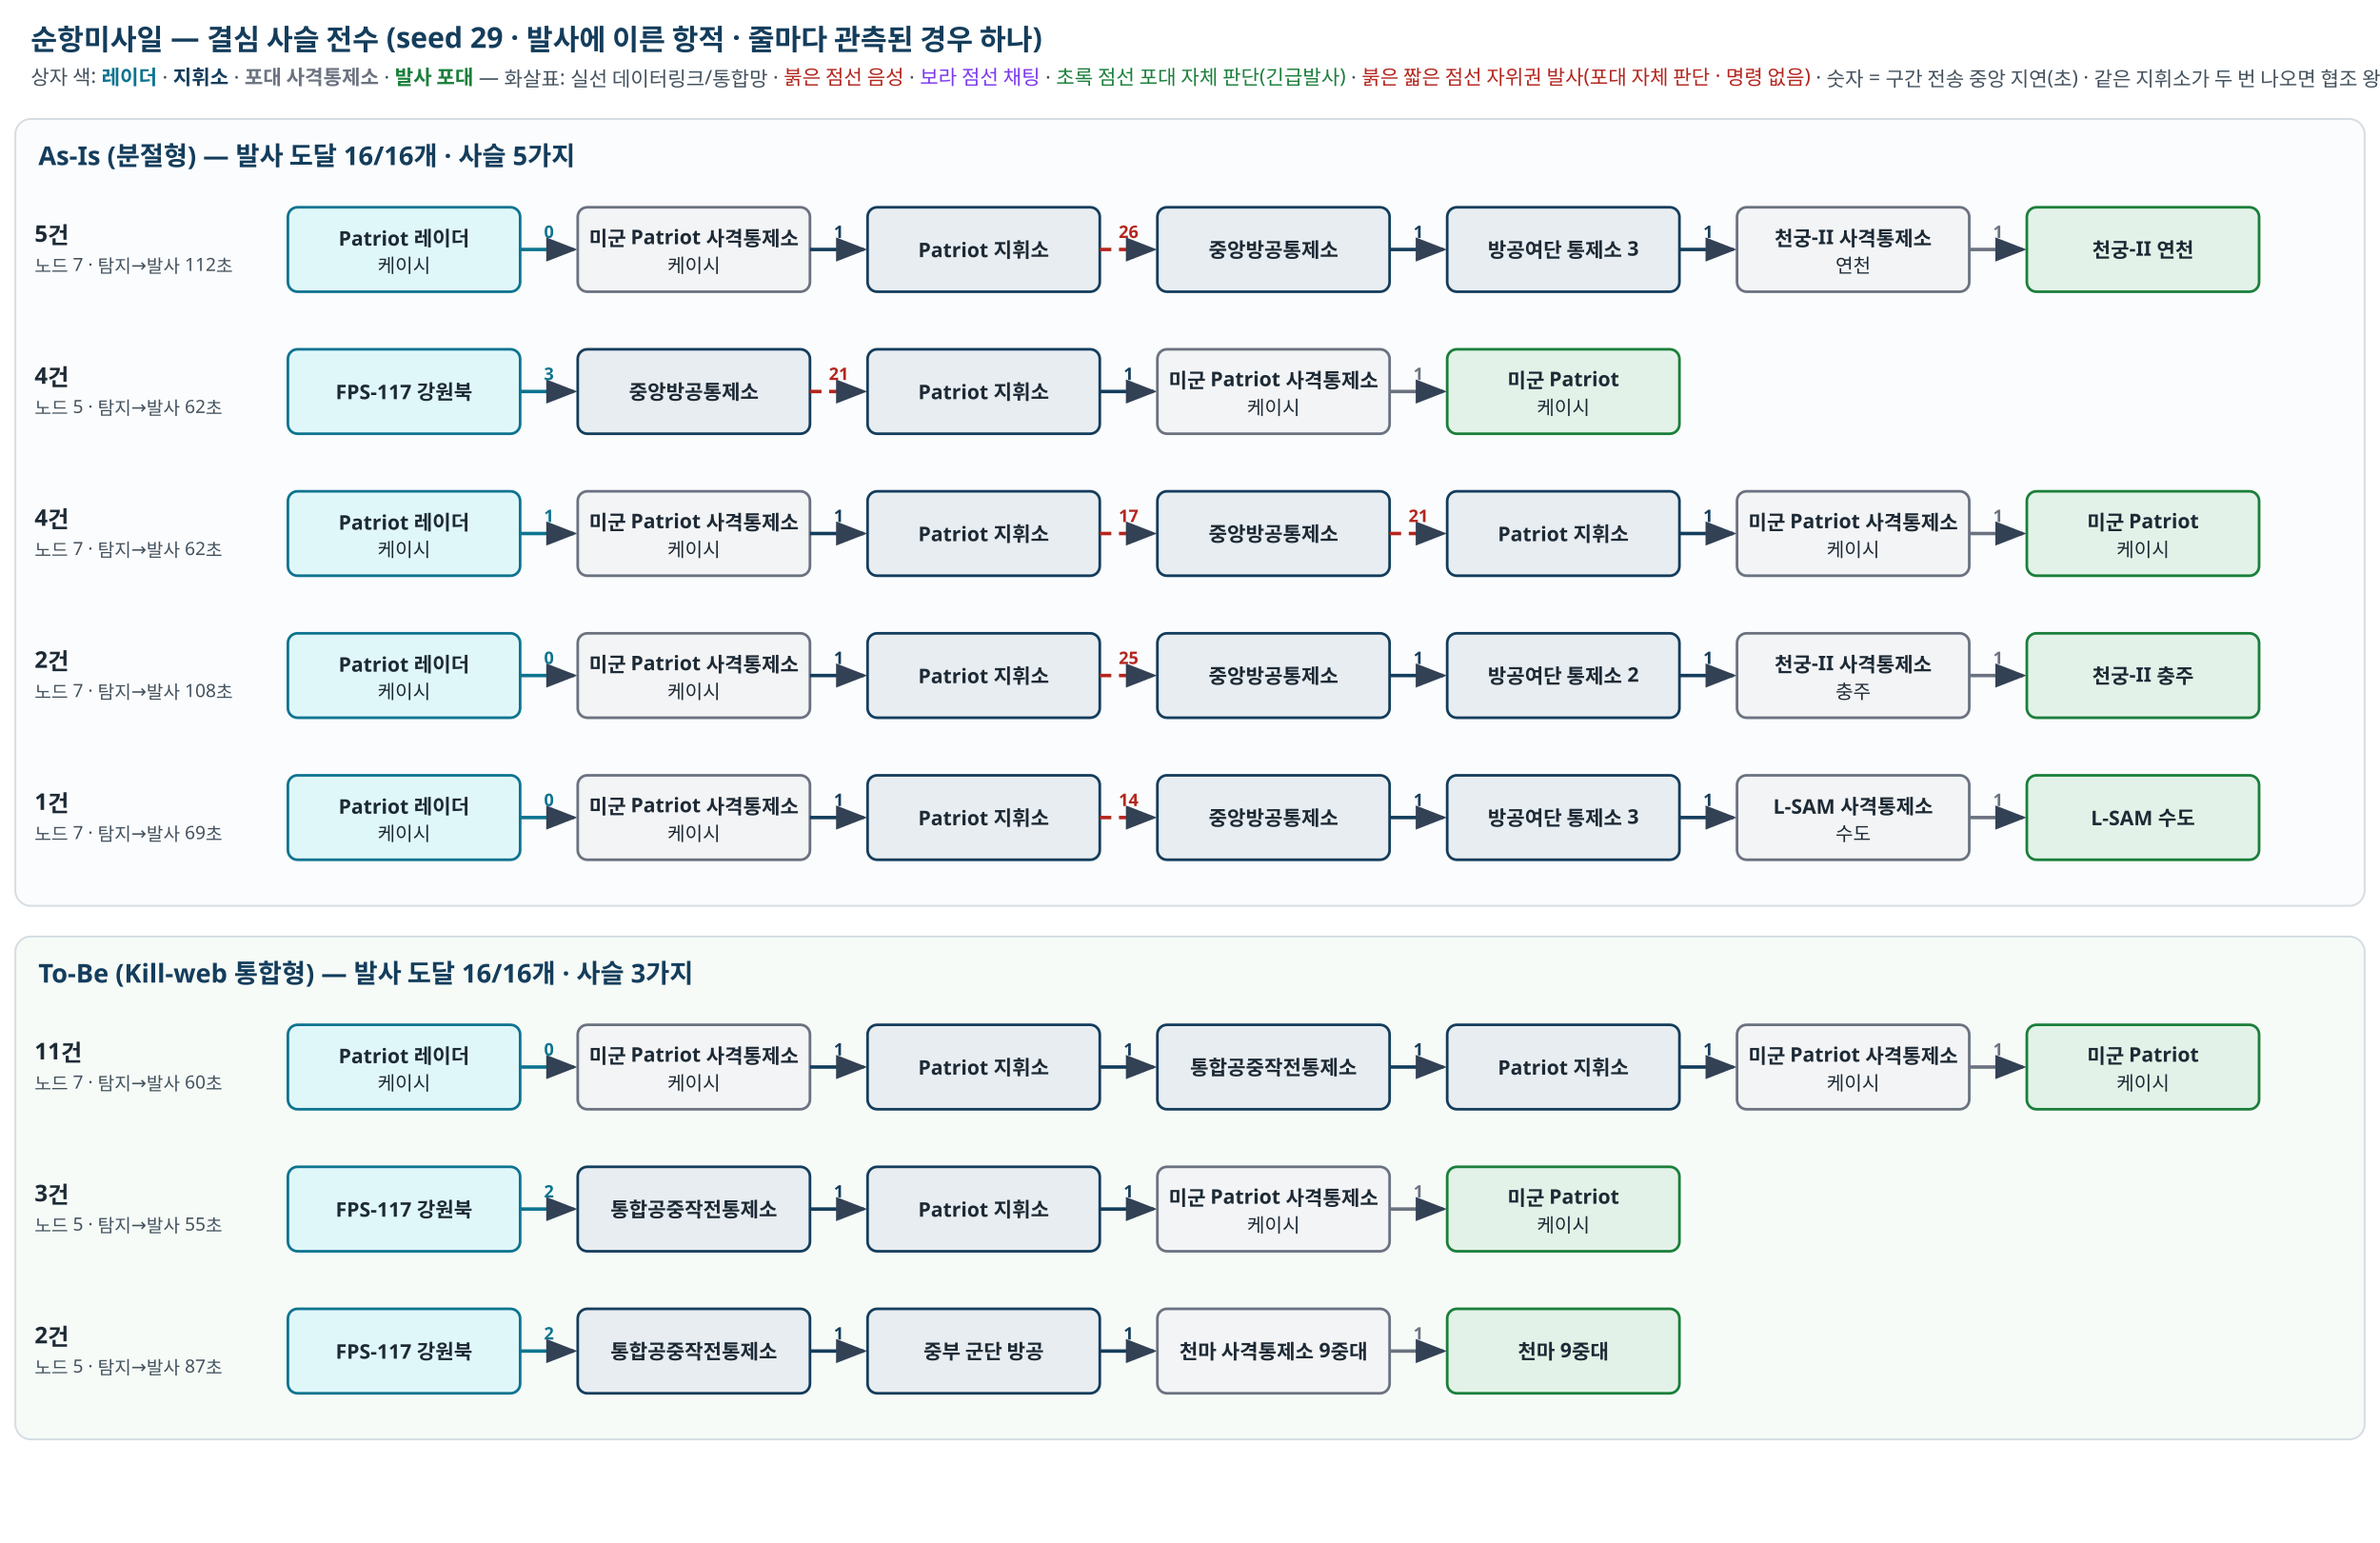
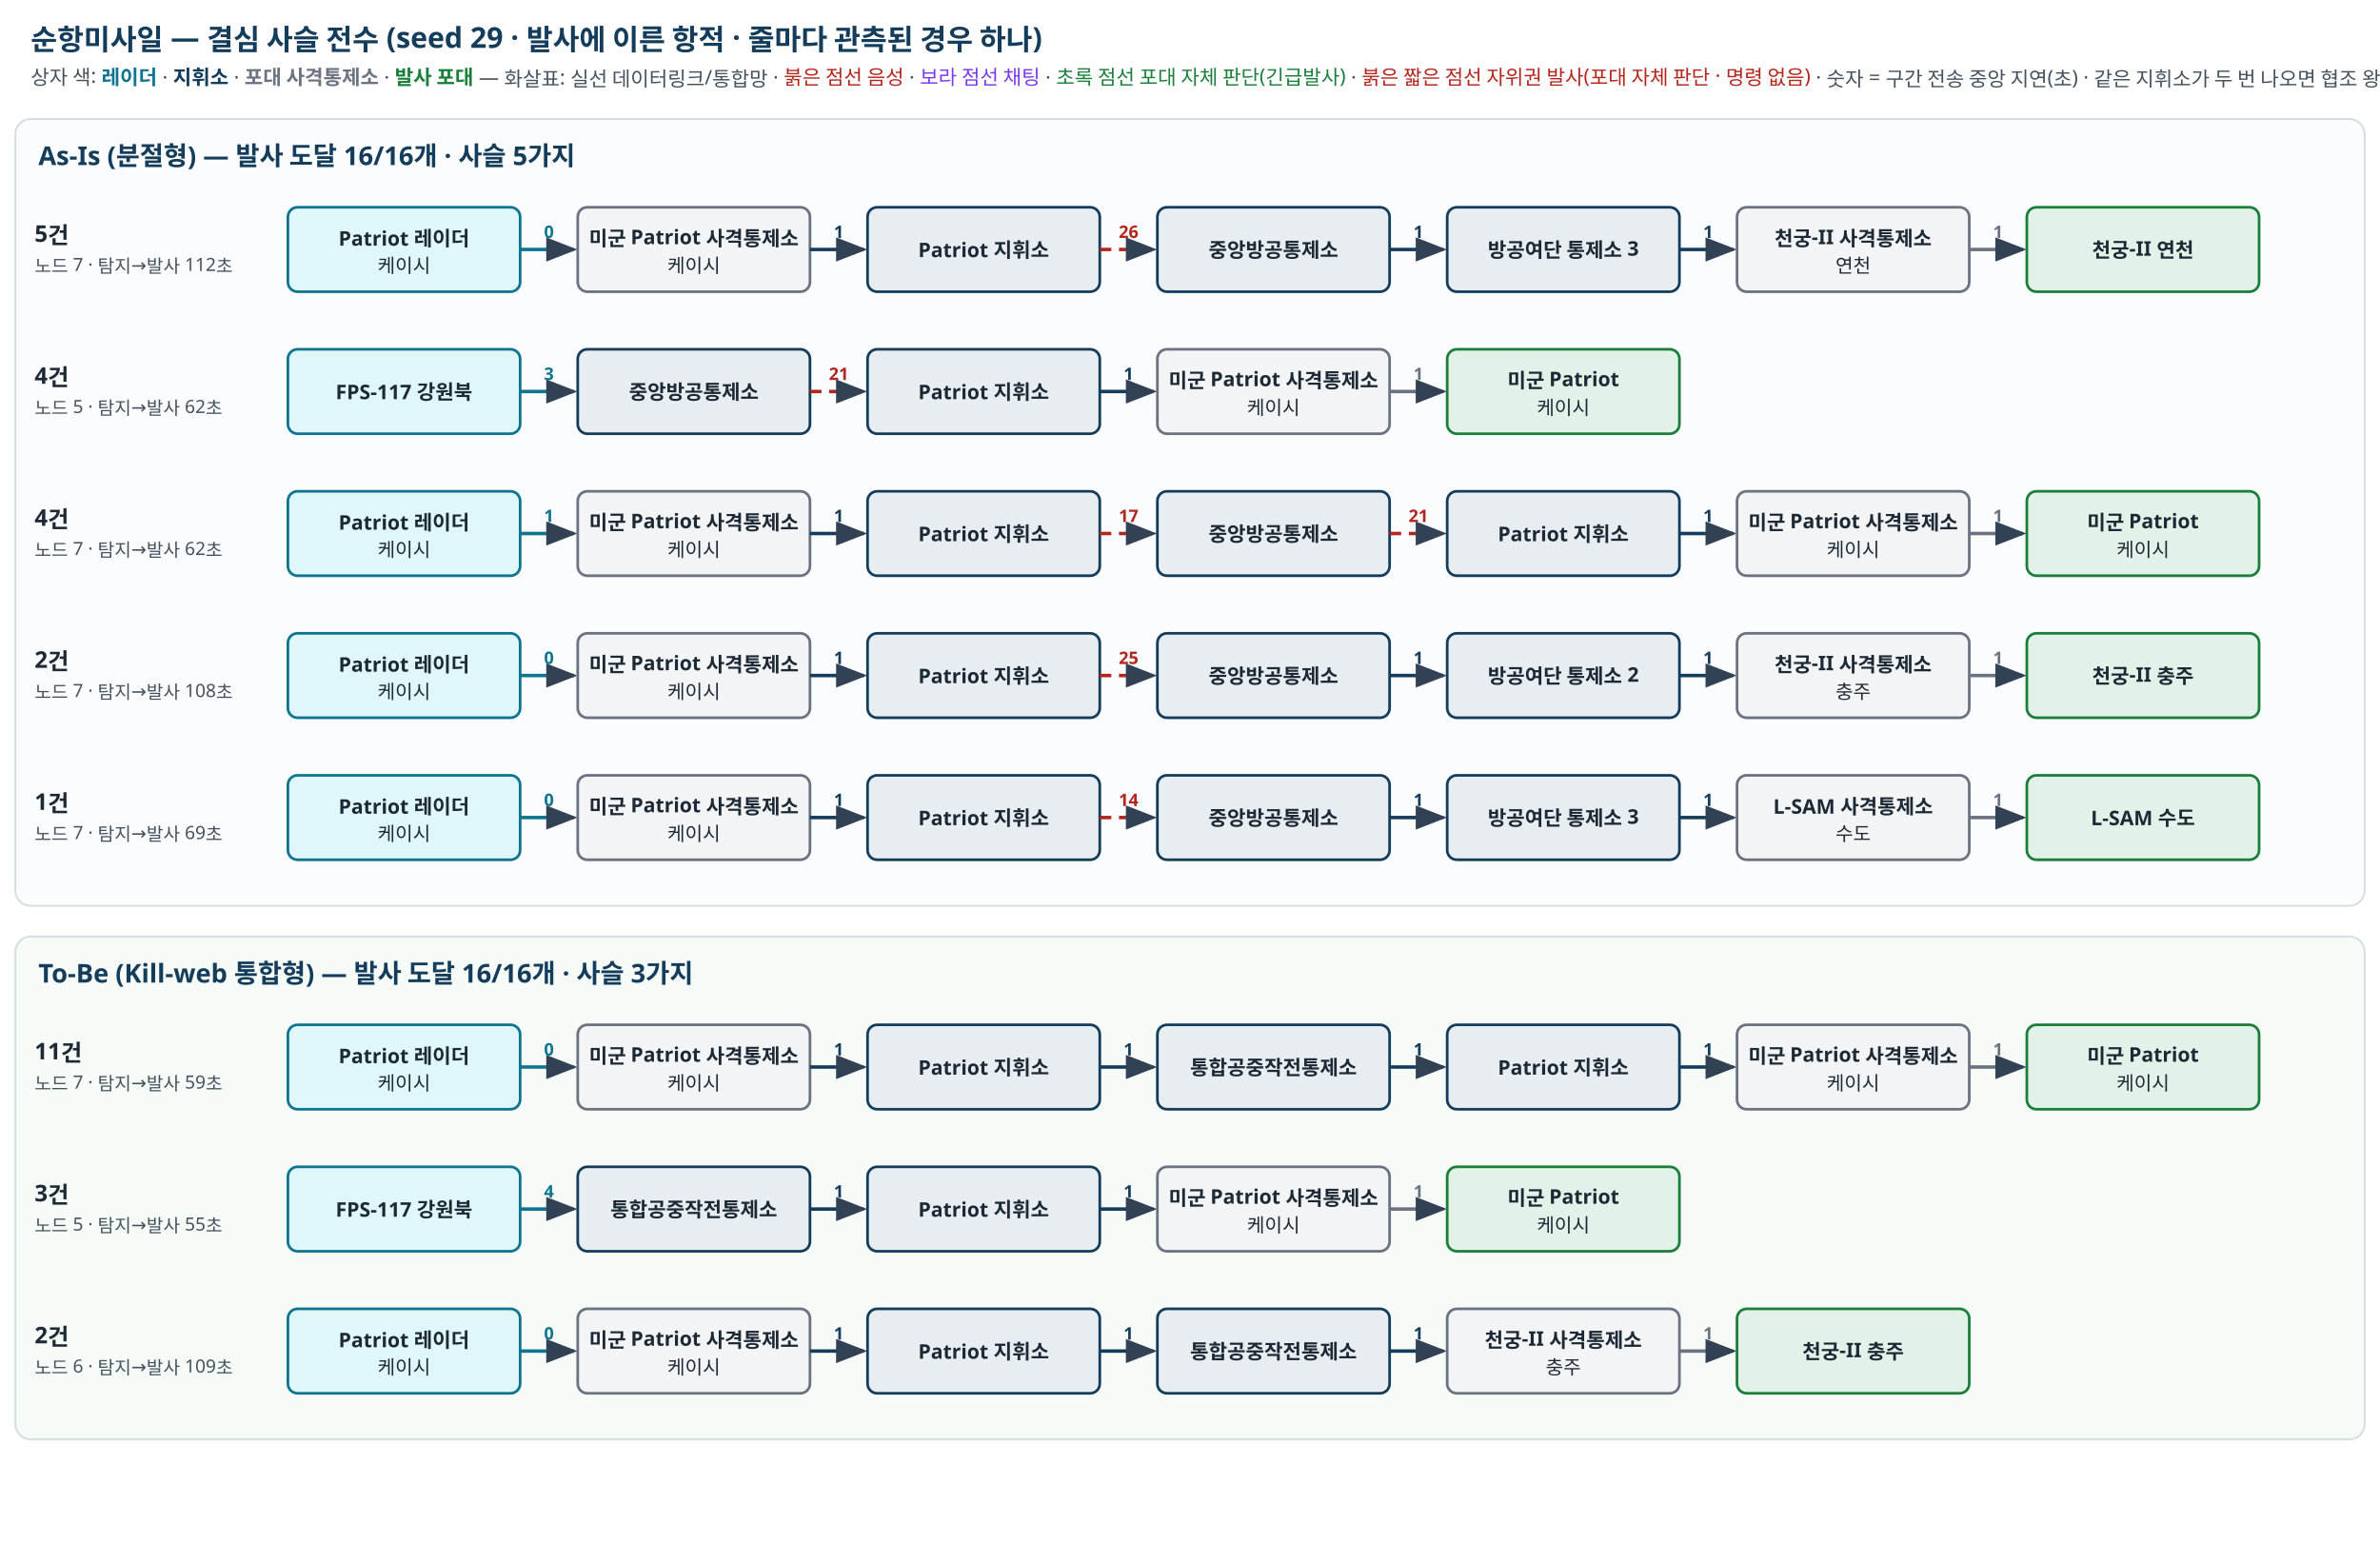
<svg xmlns="http://www.w3.org/2000/svg" width="1240" height="804" viewBox="0 0 1240 804" font-family="Apple SD Gothic Neo, Noto Sans KR, Malgun Gothic, WenQuanYi Zen Hei, sans-serif">
  <defs>
    <marker id="ah" markerWidth="9" markerHeight="7" refX="8" refY="3.5" orient="auto">
      <path d="M0,0 L9,3.5 L0,7 z" fill="#334155" />
    </marker>
  </defs>
  <rect width="1240" height="804" fill="#fff" />
  <text x="16" y="26" font-size="15" font-weight="700" fill="#143d5c">순항미사일 — 결심 사슬 전수 (seed 29 · 발사에 이른 항적 · 줄마다 관측된 경우 하나)</text>
  <text x="16" y="44" font-size="10.5" fill="#44525e">상자 색: <tspan fill="#0e7490" font-weight="700">레이더</tspan> · <tspan fill="#143d5c" font-weight="700">지휘소</tspan> · <tspan fill="#6b7280" font-weight="700">포대 사격통제소</tspan> · <tspan fill="#1b7f3b" font-weight="700">발사 포대</tspan>  —  화살표: 실선 데이터링크/통합망 · <tspan fill="#b3261e">붉은 점선 음성</tspan> · <tspan fill="#7c3aed">보라 점선 채팅</tspan> · <tspan fill="#1b7f3b">초록 점선 포대 자체 판단(긴급발사)</tspan> · <tspan fill="#b3261e">붉은 짧은 점선 자위권 발사(포대 자체 판단 · 명령 없음)</tspan> · 숫자 = 구간 전송 중앙 지연(초) · 같은 지휘소가 두 번 나오면 협조 왕복</text>
  <rect x="8" y="62" width="1224" height="410" rx="8" fill="#fbfcfd" stroke="#d6dde3" />
  <text x="20" y="86" font-size="13.5" font-weight="700" fill="#143d5c">As-Is (분절형) — 발사 도달 16/16개 · 사슬 5가지</text>
  <text x="18" y="126.0" font-size="12" font-weight="700" fill="#1d2a35">5건</text>
  <text x="18" y="142.0" font-size="9.5" fill="#44525e">노드 7 · 탐지→발사 112초</text>
  <rect x="150" y="108" width="121" height="44" rx="5" fill="#e0f7fa" stroke="#0e7490" stroke-width="1.4" />
  <text x="210.5" y="128.0" text-anchor="middle" font-size="10.5" font-weight="700" fill="#1d2a35">Patriot 레이더</text>
  <text x="210.5" y="142.0" text-anchor="middle" font-size="10" fill="#1d2a35">케이시</text>
  <line x1="271" y1="130.0" x2="299" y2="130.0" stroke="#0e7490" stroke-width="1.8" marker-end="url(#ah)" />
  <text x="286.0" y="124.0" text-anchor="middle" font-size="9" fill="#0e7490" font-weight="700">0</text>
  <rect x="301" y="108" width="121" height="44" rx="5" fill="#f3f4f6" stroke="#6b7280" stroke-width="1.4" />
  <text x="361.5" y="128.0" text-anchor="middle" font-size="10.5" font-weight="700" fill="#1d2a35">미군 Patriot 사격통제소</text>
  <text x="361.5" y="142.0" text-anchor="middle" font-size="10" fill="#1d2a35">케이시</text>
  <line x1="422" y1="130.0" x2="450" y2="130.0" stroke="#143d5c" stroke-width="1.8" marker-end="url(#ah)" />
  <text x="437.0" y="124.0" text-anchor="middle" font-size="9" fill="#143d5c" font-weight="700">1</text>
  <rect x="452" y="108" width="121" height="44" rx="5" fill="#e8edf1" stroke="#143d5c" stroke-width="1.4" />
  <text x="512.5" y="134.0" text-anchor="middle" font-size="10.5" font-weight="700" fill="#1d2a35">Patriot 지휘소</text>
  <line x1="573" y1="130.0" x2="601" y2="130.0" stroke="#b3261e" stroke-width="1.8" stroke-dasharray="6 4" marker-end="url(#ah)" />
  <text x="588.0" y="124.0" text-anchor="middle" font-size="9" fill="#b3261e" font-weight="700">26</text>
  <rect x="603" y="108" width="121" height="44" rx="5" fill="#e8edf1" stroke="#143d5c" stroke-width="1.4" />
  <text x="663.5" y="134.0" text-anchor="middle" font-size="10.5" font-weight="700" fill="#1d2a35">중앙방공통제소</text>
  <line x1="724" y1="130.0" x2="752" y2="130.0" stroke="#143d5c" stroke-width="1.8" marker-end="url(#ah)" />
  <text x="739.0" y="124.0" text-anchor="middle" font-size="9" fill="#143d5c" font-weight="700">1</text>
  <rect x="754" y="108" width="121" height="44" rx="5" fill="#e8edf1" stroke="#143d5c" stroke-width="1.4" />
  <text x="814.5" y="134.0" text-anchor="middle" font-size="10.5" font-weight="700" fill="#1d2a35">방공여단 통제소 3</text>
  <line x1="875" y1="130.0" x2="903" y2="130.0" stroke="#143d5c" stroke-width="1.8" marker-end="url(#ah)" />
  <text x="890.0" y="124.0" text-anchor="middle" font-size="9" fill="#143d5c" font-weight="700">1</text>
  <rect x="905" y="108" width="121" height="44" rx="5" fill="#f3f4f6" stroke="#6b7280" stroke-width="1.4" />
  <text x="965.5" y="128.0" text-anchor="middle" font-size="10.5" font-weight="700" fill="#1d2a35">천궁-II 사격통제소</text>
  <text x="965.5" y="142.0" text-anchor="middle" font-size="10" fill="#1d2a35">연천</text>
  <line x1="1026" y1="130.0" x2="1054" y2="130.0" stroke="#6b7280" stroke-width="1.8" marker-end="url(#ah)" />
  <text x="1041.0" y="124.0" text-anchor="middle" font-size="9" fill="#6b7280" font-weight="700">1</text>
  <rect x="1056" y="108" width="121" height="44" rx="5" fill="#e3f2e8" stroke="#1b7f3b" stroke-width="1.4" />
  <text x="1116.5" y="134.0" text-anchor="middle" font-size="10.5" font-weight="700" fill="#1d2a35">천궁-II 연천</text>
  <text x="18" y="200.0" font-size="12" font-weight="700" fill="#1d2a35">4건</text>
  <text x="18" y="216.0" font-size="9.5" fill="#44525e">노드 5 · 탐지→발사 62초</text>
  <rect x="150" y="182" width="121" height="44" rx="5" fill="#e0f7fa" stroke="#0e7490" stroke-width="1.4" />
  <text x="210.5" y="208.0" text-anchor="middle" font-size="10.5" font-weight="700" fill="#1d2a35">FPS-117 강원북</text>
  <line x1="271" y1="204.0" x2="299" y2="204.0" stroke="#0e7490" stroke-width="1.8" marker-end="url(#ah)" />
  <text x="286.0" y="198.0" text-anchor="middle" font-size="9" fill="#0e7490" font-weight="700">3</text>
  <rect x="301" y="182" width="121" height="44" rx="5" fill="#e8edf1" stroke="#143d5c" stroke-width="1.4" />
  <text x="361.5" y="208.0" text-anchor="middle" font-size="10.5" font-weight="700" fill="#1d2a35">중앙방공통제소</text>
  <line x1="422" y1="204.0" x2="450" y2="204.0" stroke="#b3261e" stroke-width="1.8" stroke-dasharray="6 4" marker-end="url(#ah)" />
  <text x="437.0" y="198.0" text-anchor="middle" font-size="9" fill="#b3261e" font-weight="700">21</text>
  <rect x="452" y="182" width="121" height="44" rx="5" fill="#e8edf1" stroke="#143d5c" stroke-width="1.4" />
  <text x="512.5" y="208.0" text-anchor="middle" font-size="10.5" font-weight="700" fill="#1d2a35">Patriot 지휘소</text>
  <line x1="573" y1="204.0" x2="601" y2="204.0" stroke="#143d5c" stroke-width="1.8" marker-end="url(#ah)" />
  <text x="588.0" y="198.0" text-anchor="middle" font-size="9" fill="#143d5c" font-weight="700">1</text>
  <rect x="603" y="182" width="121" height="44" rx="5" fill="#f3f4f6" stroke="#6b7280" stroke-width="1.4" />
  <text x="663.5" y="202.0" text-anchor="middle" font-size="10.5" font-weight="700" fill="#1d2a35">미군 Patriot 사격통제소</text>
  <text x="663.5" y="216.0" text-anchor="middle" font-size="10" fill="#1d2a35">케이시</text>
  <line x1="724" y1="204.0" x2="752" y2="204.0" stroke="#6b7280" stroke-width="1.8" marker-end="url(#ah)" />
  <text x="739.0" y="198.0" text-anchor="middle" font-size="9" fill="#6b7280" font-weight="700">1</text>
  <rect x="754" y="182" width="121" height="44" rx="5" fill="#e3f2e8" stroke="#1b7f3b" stroke-width="1.4" />
  <text x="814.5" y="202.0" text-anchor="middle" font-size="10.5" font-weight="700" fill="#1d2a35">미군 Patriot</text>
  <text x="814.5" y="216.0" text-anchor="middle" font-size="10" fill="#1d2a35">케이시</text>
  <text x="18" y="274.0" font-size="12" font-weight="700" fill="#1d2a35">4건</text>
  <text x="18" y="290.0" font-size="9.5" fill="#44525e">노드 7 · 탐지→발사 62초</text>
  <rect x="150" y="256" width="121" height="44" rx="5" fill="#e0f7fa" stroke="#0e7490" stroke-width="1.4" />
  <text x="210.5" y="276.0" text-anchor="middle" font-size="10.5" font-weight="700" fill="#1d2a35">Patriot 레이더</text>
  <text x="210.5" y="290.0" text-anchor="middle" font-size="10" fill="#1d2a35">케이시</text>
  <line x1="271" y1="278.0" x2="299" y2="278.0" stroke="#0e7490" stroke-width="1.8" marker-end="url(#ah)" />
  <text x="286.0" y="272.0" text-anchor="middle" font-size="9" fill="#0e7490" font-weight="700">1</text>
  <rect x="301" y="256" width="121" height="44" rx="5" fill="#f3f4f6" stroke="#6b7280" stroke-width="1.4" />
  <text x="361.5" y="276.0" text-anchor="middle" font-size="10.5" font-weight="700" fill="#1d2a35">미군 Patriot 사격통제소</text>
  <text x="361.5" y="290.0" text-anchor="middle" font-size="10" fill="#1d2a35">케이시</text>
  <line x1="422" y1="278.0" x2="450" y2="278.0" stroke="#143d5c" stroke-width="1.8" marker-end="url(#ah)" />
  <text x="437.0" y="272.0" text-anchor="middle" font-size="9" fill="#143d5c" font-weight="700">1</text>
  <rect x="452" y="256" width="121" height="44" rx="5" fill="#e8edf1" stroke="#143d5c" stroke-width="1.4" />
  <text x="512.5" y="282.0" text-anchor="middle" font-size="10.5" font-weight="700" fill="#1d2a35">Patriot 지휘소</text>
  <line x1="573" y1="278.0" x2="601" y2="278.0" stroke="#b3261e" stroke-width="1.8" stroke-dasharray="6 4" marker-end="url(#ah)" />
  <text x="588.0" y="272.0" text-anchor="middle" font-size="9" fill="#b3261e" font-weight="700">17</text>
  <rect x="603" y="256" width="121" height="44" rx="5" fill="#e8edf1" stroke="#143d5c" stroke-width="1.4" />
  <text x="663.5" y="282.0" text-anchor="middle" font-size="10.5" font-weight="700" fill="#1d2a35">중앙방공통제소</text>
  <line x1="724" y1="278.0" x2="752" y2="278.0" stroke="#b3261e" stroke-width="1.8" stroke-dasharray="6 4" marker-end="url(#ah)" />
  <text x="739.0" y="272.0" text-anchor="middle" font-size="9" fill="#b3261e" font-weight="700">21</text>
  <rect x="754" y="256" width="121" height="44" rx="5" fill="#e8edf1" stroke="#143d5c" stroke-width="1.4" />
  <text x="814.5" y="282.0" text-anchor="middle" font-size="10.5" font-weight="700" fill="#1d2a35">Patriot 지휘소</text>
  <line x1="875" y1="278.0" x2="903" y2="278.0" stroke="#143d5c" stroke-width="1.8" marker-end="url(#ah)" />
  <text x="890.0" y="272.0" text-anchor="middle" font-size="9" fill="#143d5c" font-weight="700">1</text>
  <rect x="905" y="256" width="121" height="44" rx="5" fill="#f3f4f6" stroke="#6b7280" stroke-width="1.4" />
  <text x="965.5" y="276.0" text-anchor="middle" font-size="10.5" font-weight="700" fill="#1d2a35">미군 Patriot 사격통제소</text>
  <text x="965.5" y="290.0" text-anchor="middle" font-size="10" fill="#1d2a35">케이시</text>
  <line x1="1026" y1="278.0" x2="1054" y2="278.0" stroke="#6b7280" stroke-width="1.8" marker-end="url(#ah)" />
  <text x="1041.0" y="272.0" text-anchor="middle" font-size="9" fill="#6b7280" font-weight="700">1</text>
  <rect x="1056" y="256" width="121" height="44" rx="5" fill="#e3f2e8" stroke="#1b7f3b" stroke-width="1.4" />
  <text x="1116.5" y="276.0" text-anchor="middle" font-size="10.5" font-weight="700" fill="#1d2a35">미군 Patriot</text>
  <text x="1116.5" y="290.0" text-anchor="middle" font-size="10" fill="#1d2a35">케이시</text>
  <text x="18" y="348.0" font-size="12" font-weight="700" fill="#1d2a35">2건</text>
  <text x="18" y="364.0" font-size="9.5" fill="#44525e">노드 7 · 탐지→발사 108초</text>
  <rect x="150" y="330" width="121" height="44" rx="5" fill="#e0f7fa" stroke="#0e7490" stroke-width="1.4" />
  <text x="210.5" y="350.0" text-anchor="middle" font-size="10.5" font-weight="700" fill="#1d2a35">Patriot 레이더</text>
  <text x="210.5" y="364.0" text-anchor="middle" font-size="10" fill="#1d2a35">케이시</text>
  <line x1="271" y1="352.0" x2="299" y2="352.0" stroke="#0e7490" stroke-width="1.8" marker-end="url(#ah)" />
  <text x="286.0" y="346.0" text-anchor="middle" font-size="9" fill="#0e7490" font-weight="700">0</text>
  <rect x="301" y="330" width="121" height="44" rx="5" fill="#f3f4f6" stroke="#6b7280" stroke-width="1.4" />
  <text x="361.5" y="350.0" text-anchor="middle" font-size="10.5" font-weight="700" fill="#1d2a35">미군 Patriot 사격통제소</text>
  <text x="361.5" y="364.0" text-anchor="middle" font-size="10" fill="#1d2a35">케이시</text>
  <line x1="422" y1="352.0" x2="450" y2="352.0" stroke="#143d5c" stroke-width="1.8" marker-end="url(#ah)" />
  <text x="437.0" y="346.0" text-anchor="middle" font-size="9" fill="#143d5c" font-weight="700">1</text>
  <rect x="452" y="330" width="121" height="44" rx="5" fill="#e8edf1" stroke="#143d5c" stroke-width="1.4" />
  <text x="512.5" y="356.0" text-anchor="middle" font-size="10.5" font-weight="700" fill="#1d2a35">Patriot 지휘소</text>
  <line x1="573" y1="352.0" x2="601" y2="352.0" stroke="#b3261e" stroke-width="1.8" stroke-dasharray="6 4" marker-end="url(#ah)" />
  <text x="588.0" y="346.0" text-anchor="middle" font-size="9" fill="#b3261e" font-weight="700">25</text>
  <rect x="603" y="330" width="121" height="44" rx="5" fill="#e8edf1" stroke="#143d5c" stroke-width="1.4" />
  <text x="663.5" y="356.0" text-anchor="middle" font-size="10.5" font-weight="700" fill="#1d2a35">중앙방공통제소</text>
  <line x1="724" y1="352.0" x2="752" y2="352.0" stroke="#143d5c" stroke-width="1.8" marker-end="url(#ah)" />
  <text x="739.0" y="346.0" text-anchor="middle" font-size="9" fill="#143d5c" font-weight="700">1</text>
  <rect x="754" y="330" width="121" height="44" rx="5" fill="#e8edf1" stroke="#143d5c" stroke-width="1.4" />
  <text x="814.5" y="356.0" text-anchor="middle" font-size="10.5" font-weight="700" fill="#1d2a35">방공여단 통제소 2</text>
  <line x1="875" y1="352.0" x2="903" y2="352.0" stroke="#143d5c" stroke-width="1.8" marker-end="url(#ah)" />
  <text x="890.0" y="346.0" text-anchor="middle" font-size="9" fill="#143d5c" font-weight="700">1</text>
  <rect x="905" y="330" width="121" height="44" rx="5" fill="#f3f4f6" stroke="#6b7280" stroke-width="1.4" />
  <text x="965.5" y="350.0" text-anchor="middle" font-size="10.5" font-weight="700" fill="#1d2a35">천궁-II 사격통제소</text>
  <text x="965.5" y="364.0" text-anchor="middle" font-size="10" fill="#1d2a35">충주</text>
  <line x1="1026" y1="352.0" x2="1054" y2="352.0" stroke="#6b7280" stroke-width="1.8" marker-end="url(#ah)" />
  <text x="1041.0" y="346.0" text-anchor="middle" font-size="9" fill="#6b7280" font-weight="700">1</text>
  <rect x="1056" y="330" width="121" height="44" rx="5" fill="#e3f2e8" stroke="#1b7f3b" stroke-width="1.4" />
  <text x="1116.5" y="356.0" text-anchor="middle" font-size="10.5" font-weight="700" fill="#1d2a35">천궁-II 충주</text>
  <text x="18" y="422.0" font-size="12" font-weight="700" fill="#1d2a35">1건</text>
  <text x="18" y="438.0" font-size="9.5" fill="#44525e">노드 7 · 탐지→발사 69초</text>
  <rect x="150" y="404" width="121" height="44" rx="5" fill="#e0f7fa" stroke="#0e7490" stroke-width="1.4" />
  <text x="210.5" y="424.0" text-anchor="middle" font-size="10.5" font-weight="700" fill="#1d2a35">Patriot 레이더</text>
  <text x="210.5" y="438.0" text-anchor="middle" font-size="10" fill="#1d2a35">케이시</text>
  <line x1="271" y1="426.0" x2="299" y2="426.0" stroke="#0e7490" stroke-width="1.8" marker-end="url(#ah)" />
  <text x="286.0" y="420.0" text-anchor="middle" font-size="9" fill="#0e7490" font-weight="700">0</text>
  <rect x="301" y="404" width="121" height="44" rx="5" fill="#f3f4f6" stroke="#6b7280" stroke-width="1.4" />
  <text x="361.5" y="424.0" text-anchor="middle" font-size="10.5" font-weight="700" fill="#1d2a35">미군 Patriot 사격통제소</text>
  <text x="361.5" y="438.0" text-anchor="middle" font-size="10" fill="#1d2a35">케이시</text>
  <line x1="422" y1="426.0" x2="450" y2="426.0" stroke="#143d5c" stroke-width="1.8" marker-end="url(#ah)" />
  <text x="437.0" y="420.0" text-anchor="middle" font-size="9" fill="#143d5c" font-weight="700">1</text>
  <rect x="452" y="404" width="121" height="44" rx="5" fill="#e8edf1" stroke="#143d5c" stroke-width="1.4" />
  <text x="512.5" y="430.0" text-anchor="middle" font-size="10.5" font-weight="700" fill="#1d2a35">Patriot 지휘소</text>
  <line x1="573" y1="426.0" x2="601" y2="426.0" stroke="#b3261e" stroke-width="1.8" stroke-dasharray="6 4" marker-end="url(#ah)" />
  <text x="588.0" y="420.0" text-anchor="middle" font-size="9" fill="#b3261e" font-weight="700">14</text>
  <rect x="603" y="404" width="121" height="44" rx="5" fill="#e8edf1" stroke="#143d5c" stroke-width="1.4" />
  <text x="663.5" y="430.0" text-anchor="middle" font-size="10.5" font-weight="700" fill="#1d2a35">중앙방공통제소</text>
  <line x1="724" y1="426.0" x2="752" y2="426.0" stroke="#143d5c" stroke-width="1.8" marker-end="url(#ah)" />
  <text x="739.0" y="420.0" text-anchor="middle" font-size="9" fill="#143d5c" font-weight="700">1</text>
  <rect x="754" y="404" width="121" height="44" rx="5" fill="#e8edf1" stroke="#143d5c" stroke-width="1.4" />
  <text x="814.5" y="430.0" text-anchor="middle" font-size="10.5" font-weight="700" fill="#1d2a35">방공여단 통제소 3</text>
  <line x1="875" y1="426.0" x2="903" y2="426.0" stroke="#143d5c" stroke-width="1.8" marker-end="url(#ah)" />
  <text x="890.0" y="420.0" text-anchor="middle" font-size="9" fill="#143d5c" font-weight="700">1</text>
  <rect x="905" y="404" width="121" height="44" rx="5" fill="#f3f4f6" stroke="#6b7280" stroke-width="1.4" />
  <text x="965.5" y="424.0" text-anchor="middle" font-size="10.5" font-weight="700" fill="#1d2a35">L-SAM 사격통제소</text>
  <text x="965.5" y="438.0" text-anchor="middle" font-size="10" fill="#1d2a35">수도</text>
  <line x1="1026" y1="426.0" x2="1054" y2="426.0" stroke="#6b7280" stroke-width="1.8" marker-end="url(#ah)" />
  <text x="1041.0" y="420.0" text-anchor="middle" font-size="9" fill="#6b7280" font-weight="700">1</text>
  <rect x="1056" y="404" width="121" height="44" rx="5" fill="#e3f2e8" stroke="#1b7f3b" stroke-width="1.4" />
  <text x="1116.5" y="430.0" text-anchor="middle" font-size="10.5" font-weight="700" fill="#1d2a35">L-SAM 수도</text>
  <rect x="8" y="488" width="1224" height="262" rx="8" fill="#f6fbf7" stroke="#d6dde3" />
  <text x="20" y="512" font-size="13.5" font-weight="700" fill="#143d5c">To-Be (Kill-web 통합형) — 발사 도달 16/16개 · 사슬 3가지</text>
  <text x="18" y="552.0" font-size="12" font-weight="700" fill="#1d2a35">11건</text>
-   <text x="18" y="568.0" font-size="9.5" fill="#44525e">노드 7 · 탐지→발사 60초</text>
+   <text x="18" y="568.0" font-size="9.5" fill="#44525e">노드 7 · 탐지→발사 59초</text>
  <rect x="150" y="534" width="121" height="44" rx="5" fill="#e0f7fa" stroke="#0e7490" stroke-width="1.4" />
  <text x="210.5" y="554.0" text-anchor="middle" font-size="10.5" font-weight="700" fill="#1d2a35">Patriot 레이더</text>
  <text x="210.5" y="568.0" text-anchor="middle" font-size="10" fill="#1d2a35">케이시</text>
  <line x1="271" y1="556.0" x2="299" y2="556.0" stroke="#0e7490" stroke-width="1.8" marker-end="url(#ah)" />
  <text x="286.0" y="550.0" text-anchor="middle" font-size="9" fill="#0e7490" font-weight="700">0</text>
  <rect x="301" y="534" width="121" height="44" rx="5" fill="#f3f4f6" stroke="#6b7280" stroke-width="1.4" />
  <text x="361.5" y="554.0" text-anchor="middle" font-size="10.5" font-weight="700" fill="#1d2a35">미군 Patriot 사격통제소</text>
  <text x="361.5" y="568.0" text-anchor="middle" font-size="10" fill="#1d2a35">케이시</text>
  <line x1="422" y1="556.0" x2="450" y2="556.0" stroke="#143d5c" stroke-width="1.8" marker-end="url(#ah)" />
  <text x="437.0" y="550.0" text-anchor="middle" font-size="9" fill="#143d5c" font-weight="700">1</text>
  <rect x="452" y="534" width="121" height="44" rx="5" fill="#e8edf1" stroke="#143d5c" stroke-width="1.4" />
  <text x="512.5" y="560.0" text-anchor="middle" font-size="10.5" font-weight="700" fill="#1d2a35">Patriot 지휘소</text>
  <line x1="573" y1="556.0" x2="601" y2="556.0" stroke="#143d5c" stroke-width="1.8" marker-end="url(#ah)" />
  <text x="588.0" y="550.0" text-anchor="middle" font-size="9" fill="#143d5c" font-weight="700">1</text>
  <rect x="603" y="534" width="121" height="44" rx="5" fill="#e8edf1" stroke="#143d5c" stroke-width="1.4" />
  <text x="663.5" y="560.0" text-anchor="middle" font-size="10.5" font-weight="700" fill="#1d2a35">통합공중작전통제소</text>
  <line x1="724" y1="556.0" x2="752" y2="556.0" stroke="#143d5c" stroke-width="1.8" marker-end="url(#ah)" />
  <text x="739.0" y="550.0" text-anchor="middle" font-size="9" fill="#143d5c" font-weight="700">1</text>
  <rect x="754" y="534" width="121" height="44" rx="5" fill="#e8edf1" stroke="#143d5c" stroke-width="1.4" />
  <text x="814.5" y="560.0" text-anchor="middle" font-size="10.5" font-weight="700" fill="#1d2a35">Patriot 지휘소</text>
  <line x1="875" y1="556.0" x2="903" y2="556.0" stroke="#143d5c" stroke-width="1.8" marker-end="url(#ah)" />
  <text x="890.0" y="550.0" text-anchor="middle" font-size="9" fill="#143d5c" font-weight="700">1</text>
  <rect x="905" y="534" width="121" height="44" rx="5" fill="#f3f4f6" stroke="#6b7280" stroke-width="1.4" />
  <text x="965.5" y="554.0" text-anchor="middle" font-size="10.5" font-weight="700" fill="#1d2a35">미군 Patriot 사격통제소</text>
  <text x="965.5" y="568.0" text-anchor="middle" font-size="10" fill="#1d2a35">케이시</text>
  <line x1="1026" y1="556.0" x2="1054" y2="556.0" stroke="#6b7280" stroke-width="1.8" marker-end="url(#ah)" />
  <text x="1041.0" y="550.0" text-anchor="middle" font-size="9" fill="#6b7280" font-weight="700">1</text>
  <rect x="1056" y="534" width="121" height="44" rx="5" fill="#e3f2e8" stroke="#1b7f3b" stroke-width="1.4" />
  <text x="1116.5" y="554.0" text-anchor="middle" font-size="10.5" font-weight="700" fill="#1d2a35">미군 Patriot</text>
  <text x="1116.5" y="568.0" text-anchor="middle" font-size="10" fill="#1d2a35">케이시</text>
  <text x="18" y="626.0" font-size="12" font-weight="700" fill="#1d2a35">3건</text>
  <text x="18" y="642.0" font-size="9.5" fill="#44525e">노드 5 · 탐지→발사 55초</text>
  <rect x="150" y="608" width="121" height="44" rx="5" fill="#e0f7fa" stroke="#0e7490" stroke-width="1.4" />
  <text x="210.5" y="634.0" text-anchor="middle" font-size="10.5" font-weight="700" fill="#1d2a35">FPS-117 강원북</text>
  <line x1="271" y1="630.0" x2="299" y2="630.0" stroke="#0e7490" stroke-width="1.8" marker-end="url(#ah)" />
-   <text x="286.0" y="624.0" text-anchor="middle" font-size="9" fill="#0e7490" font-weight="700">2</text>
+   <text x="286.0" y="624.0" text-anchor="middle" font-size="9" fill="#0e7490" font-weight="700">4</text>
  <rect x="301" y="608" width="121" height="44" rx="5" fill="#e8edf1" stroke="#143d5c" stroke-width="1.4" />
  <text x="361.5" y="634.0" text-anchor="middle" font-size="10.5" font-weight="700" fill="#1d2a35">통합공중작전통제소</text>
  <line x1="422" y1="630.0" x2="450" y2="630.0" stroke="#143d5c" stroke-width="1.8" marker-end="url(#ah)" />
  <text x="437.0" y="624.0" text-anchor="middle" font-size="9" fill="#143d5c" font-weight="700">1</text>
  <rect x="452" y="608" width="121" height="44" rx="5" fill="#e8edf1" stroke="#143d5c" stroke-width="1.4" />
  <text x="512.5" y="634.0" text-anchor="middle" font-size="10.5" font-weight="700" fill="#1d2a35">Patriot 지휘소</text>
  <line x1="573" y1="630.0" x2="601" y2="630.0" stroke="#143d5c" stroke-width="1.8" marker-end="url(#ah)" />
  <text x="588.0" y="624.0" text-anchor="middle" font-size="9" fill="#143d5c" font-weight="700">1</text>
  <rect x="603" y="608" width="121" height="44" rx="5" fill="#f3f4f6" stroke="#6b7280" stroke-width="1.4" />
  <text x="663.5" y="628.0" text-anchor="middle" font-size="10.5" font-weight="700" fill="#1d2a35">미군 Patriot 사격통제소</text>
  <text x="663.5" y="642.0" text-anchor="middle" font-size="10" fill="#1d2a35">케이시</text>
  <line x1="724" y1="630.0" x2="752" y2="630.0" stroke="#6b7280" stroke-width="1.8" marker-end="url(#ah)" />
  <text x="739.0" y="624.0" text-anchor="middle" font-size="9" fill="#6b7280" font-weight="700">1</text>
  <rect x="754" y="608" width="121" height="44" rx="5" fill="#e3f2e8" stroke="#1b7f3b" stroke-width="1.4" />
  <text x="814.5" y="628.0" text-anchor="middle" font-size="10.5" font-weight="700" fill="#1d2a35">미군 Patriot</text>
  <text x="814.5" y="642.0" text-anchor="middle" font-size="10" fill="#1d2a35">케이시</text>
  <text x="18" y="700.0" font-size="12" font-weight="700" fill="#1d2a35">2건</text>
-   <text x="18" y="716.0" font-size="9.5" fill="#44525e">노드 5 · 탐지→발사 87초</text>
+   <text x="18" y="716.0" font-size="9.5" fill="#44525e">노드 6 · 탐지→발사 109초</text>
  <rect x="150" y="682" width="121" height="44" rx="5" fill="#e0f7fa" stroke="#0e7490" stroke-width="1.4" />
-   <text x="210.5" y="708.0" text-anchor="middle" font-size="10.5" font-weight="700" fill="#1d2a35">FPS-117 강원북</text>
+   <text x="210.5" y="702.0" text-anchor="middle" font-size="10.5" font-weight="700" fill="#1d2a35">Patriot 레이더</text>
+   <text x="210.5" y="716.0" text-anchor="middle" font-size="10" fill="#1d2a35">케이시</text>
  <line x1="271" y1="704.0" x2="299" y2="704.0" stroke="#0e7490" stroke-width="1.8" marker-end="url(#ah)" />
-   <text x="286.0" y="698.0" text-anchor="middle" font-size="9" fill="#0e7490" font-weight="700">2</text>
-   <rect x="301" y="682" width="121" height="44" rx="5" fill="#e8edf1" stroke="#143d5c" stroke-width="1.4" />
-   <text x="361.5" y="708.0" text-anchor="middle" font-size="10.5" font-weight="700" fill="#1d2a35">통합공중작전통제소</text>
+   <text x="286.0" y="698.0" text-anchor="middle" font-size="9" fill="#0e7490" font-weight="700">0</text>
+   <rect x="301" y="682" width="121" height="44" rx="5" fill="#f3f4f6" stroke="#6b7280" stroke-width="1.4" />
+   <text x="361.5" y="702.0" text-anchor="middle" font-size="10.5" font-weight="700" fill="#1d2a35">미군 Patriot 사격통제소</text>
+   <text x="361.5" y="716.0" text-anchor="middle" font-size="10" fill="#1d2a35">케이시</text>
  <line x1="422" y1="704.0" x2="450" y2="704.0" stroke="#143d5c" stroke-width="1.8" marker-end="url(#ah)" />
  <text x="437.0" y="698.0" text-anchor="middle" font-size="9" fill="#143d5c" font-weight="700">1</text>
  <rect x="452" y="682" width="121" height="44" rx="5" fill="#e8edf1" stroke="#143d5c" stroke-width="1.4" />
-   <text x="512.5" y="708.0" text-anchor="middle" font-size="10.5" font-weight="700" fill="#1d2a35">중부 군단 방공</text>
+   <text x="512.5" y="708.0" text-anchor="middle" font-size="10.5" font-weight="700" fill="#1d2a35">Patriot 지휘소</text>
  <line x1="573" y1="704.0" x2="601" y2="704.0" stroke="#143d5c" stroke-width="1.8" marker-end="url(#ah)" />
  <text x="588.0" y="698.0" text-anchor="middle" font-size="9" fill="#143d5c" font-weight="700">1</text>
-   <rect x="603" y="682" width="121" height="44" rx="5" fill="#f3f4f6" stroke="#6b7280" stroke-width="1.4" />
-   <text x="663.5" y="708.0" text-anchor="middle" font-size="10.5" font-weight="700" fill="#1d2a35">천마 사격통제소 9중대</text>
-   <line x1="724" y1="704.0" x2="752" y2="704.0" stroke="#6b7280" stroke-width="1.8" marker-end="url(#ah)" />
-   <text x="739.0" y="698.0" text-anchor="middle" font-size="9" fill="#6b7280" font-weight="700">1</text>
-   <rect x="754" y="682" width="121" height="44" rx="5" fill="#e3f2e8" stroke="#1b7f3b" stroke-width="1.4" />
-   <text x="814.5" y="708.0" text-anchor="middle" font-size="10.5" font-weight="700" fill="#1d2a35">천마 9중대</text>
+   <rect x="603" y="682" width="121" height="44" rx="5" fill="#e8edf1" stroke="#143d5c" stroke-width="1.4" />
+   <text x="663.5" y="708.0" text-anchor="middle" font-size="10.5" font-weight="700" fill="#1d2a35">통합공중작전통제소</text>
+   <line x1="724" y1="704.0" x2="752" y2="704.0" stroke="#143d5c" stroke-width="1.8" marker-end="url(#ah)" />
+   <text x="739.0" y="698.0" text-anchor="middle" font-size="9" fill="#143d5c" font-weight="700">1</text>
+   <rect x="754" y="682" width="121" height="44" rx="5" fill="#f3f4f6" stroke="#6b7280" stroke-width="1.4" />
+   <text x="814.5" y="702.0" text-anchor="middle" font-size="10.5" font-weight="700" fill="#1d2a35">천궁-II 사격통제소</text>
+   <text x="814.5" y="716.0" text-anchor="middle" font-size="10" fill="#1d2a35">충주</text>
+   <line x1="875" y1="704.0" x2="903" y2="704.0" stroke="#6b7280" stroke-width="1.8" marker-end="url(#ah)" />
+   <text x="890.0" y="698.0" text-anchor="middle" font-size="9" fill="#6b7280" font-weight="700">1</text>
+   <rect x="905" y="682" width="121" height="44" rx="5" fill="#e3f2e8" stroke="#1b7f3b" stroke-width="1.4" />
+   <text x="965.5" y="708.0" text-anchor="middle" font-size="10.5" font-weight="700" fill="#1d2a35">천궁-II 충주</text>
</svg>
